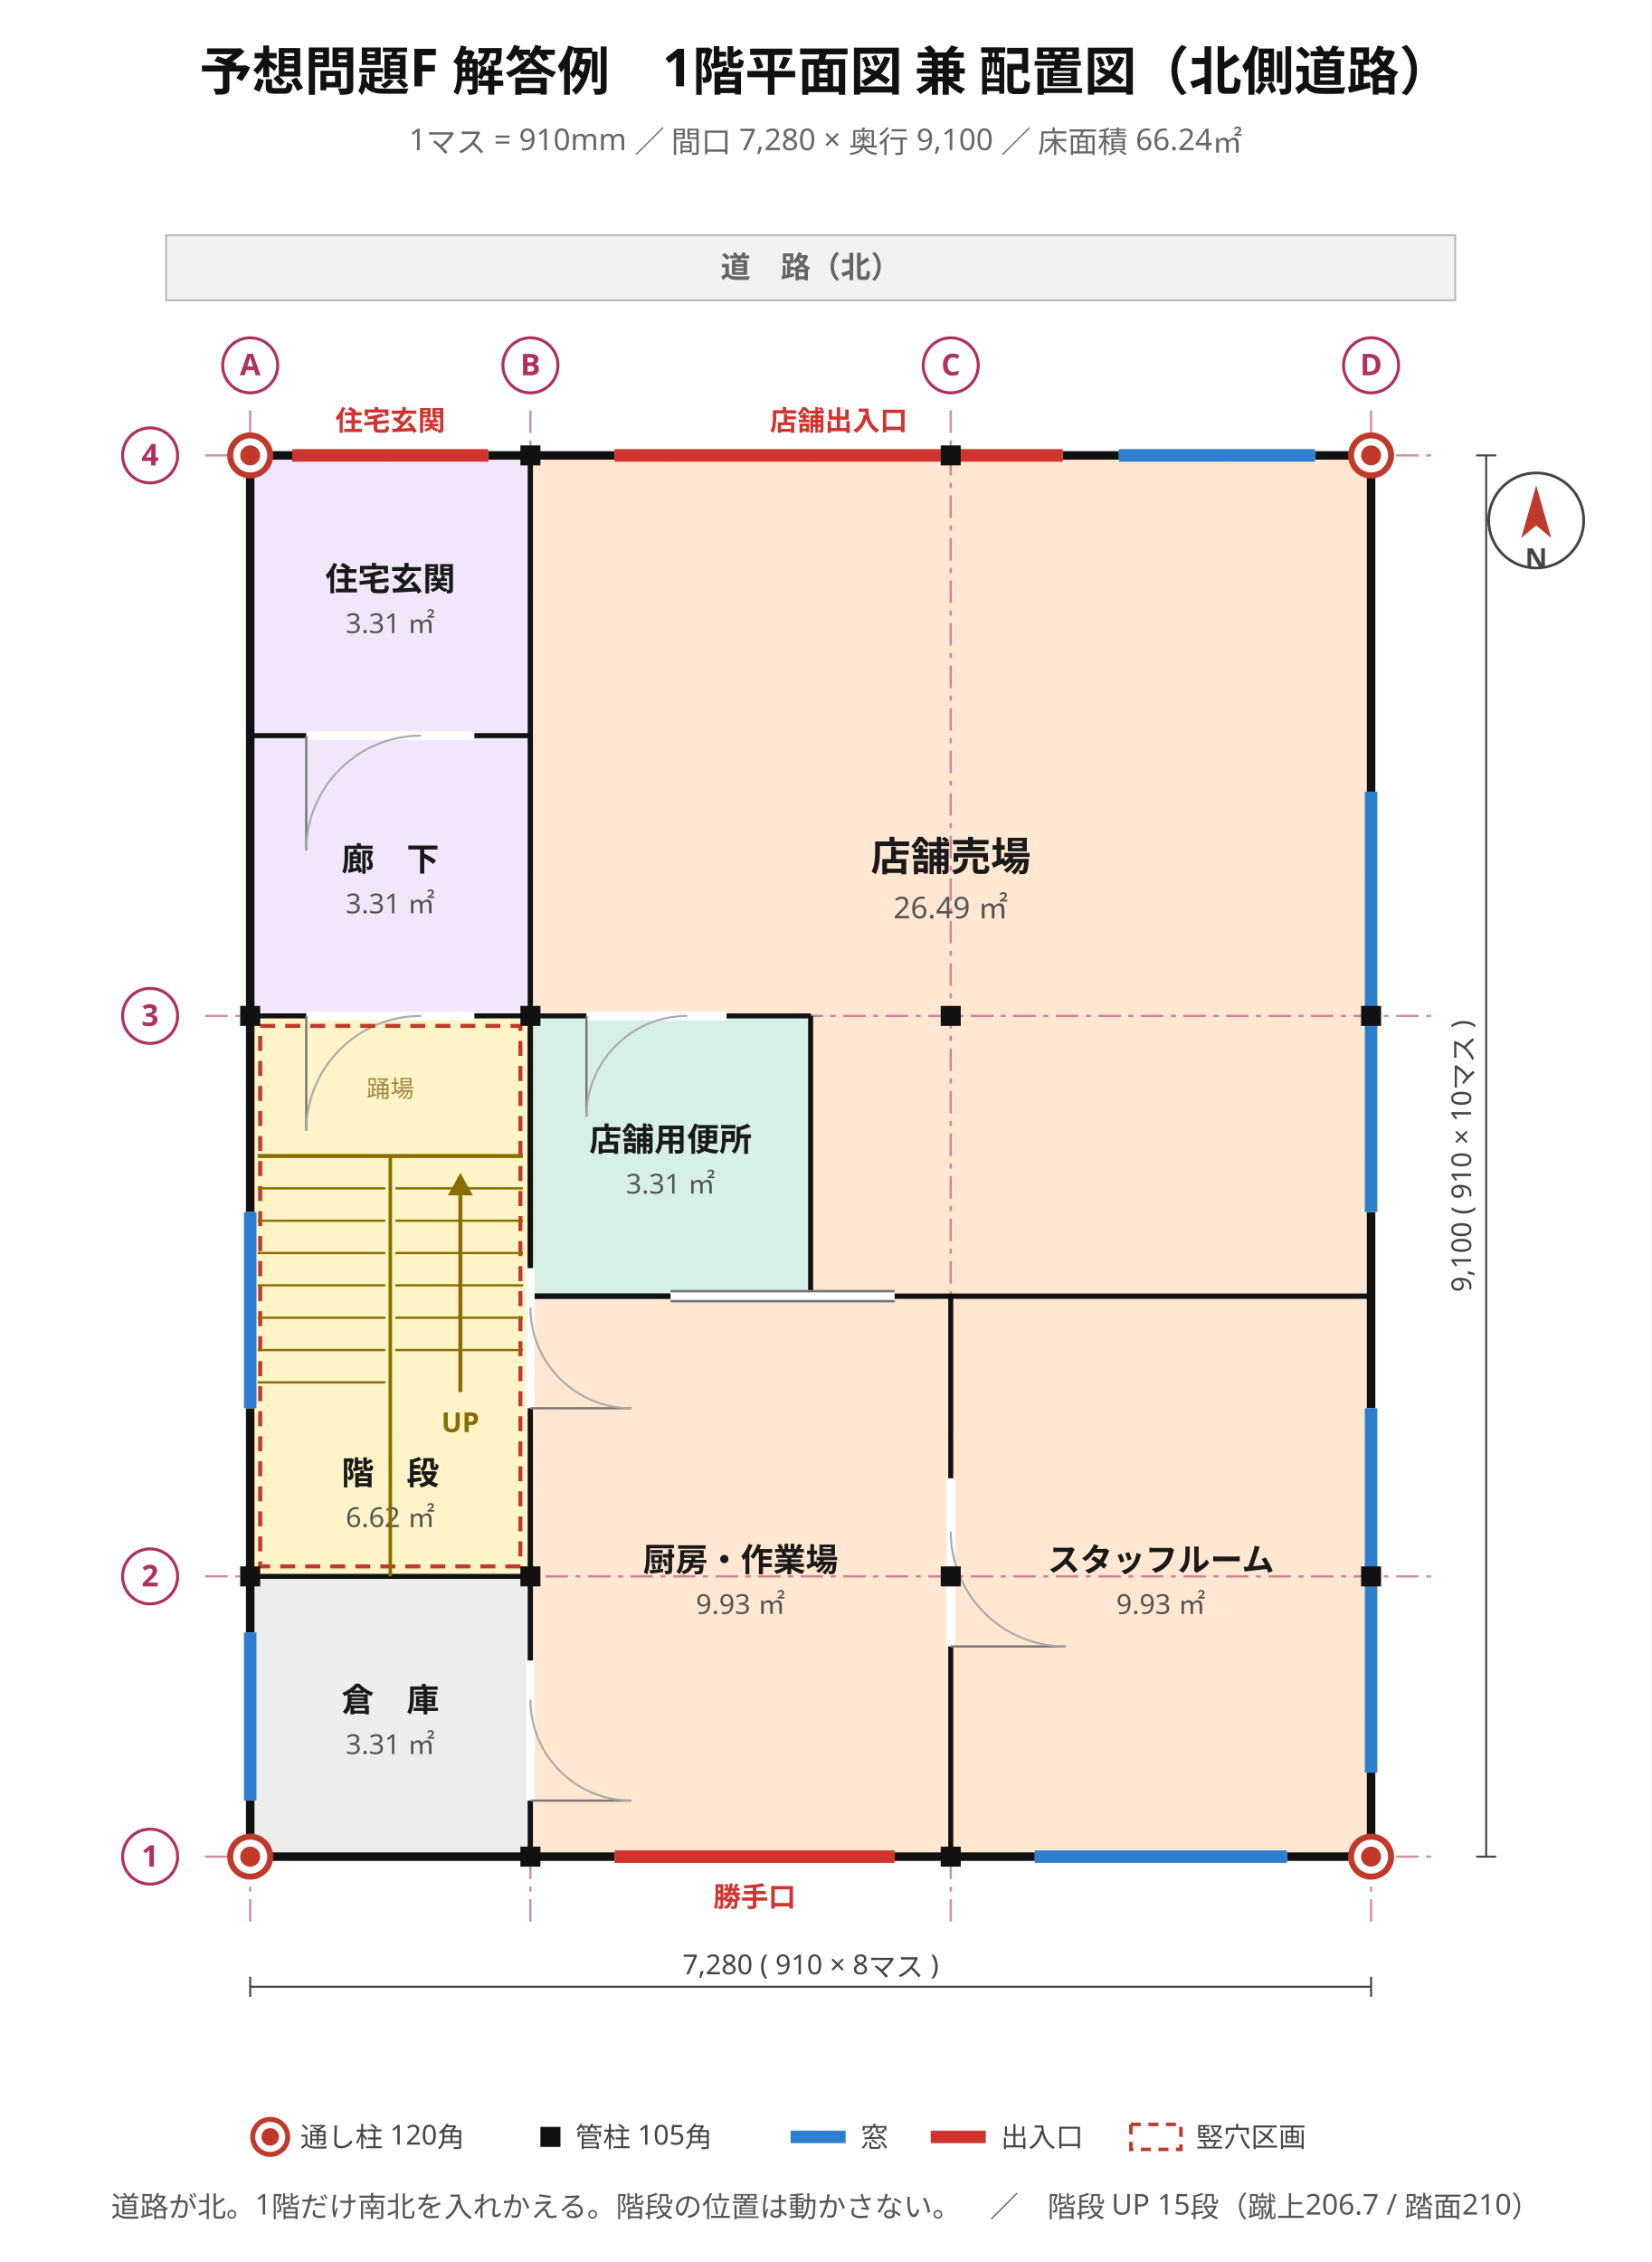
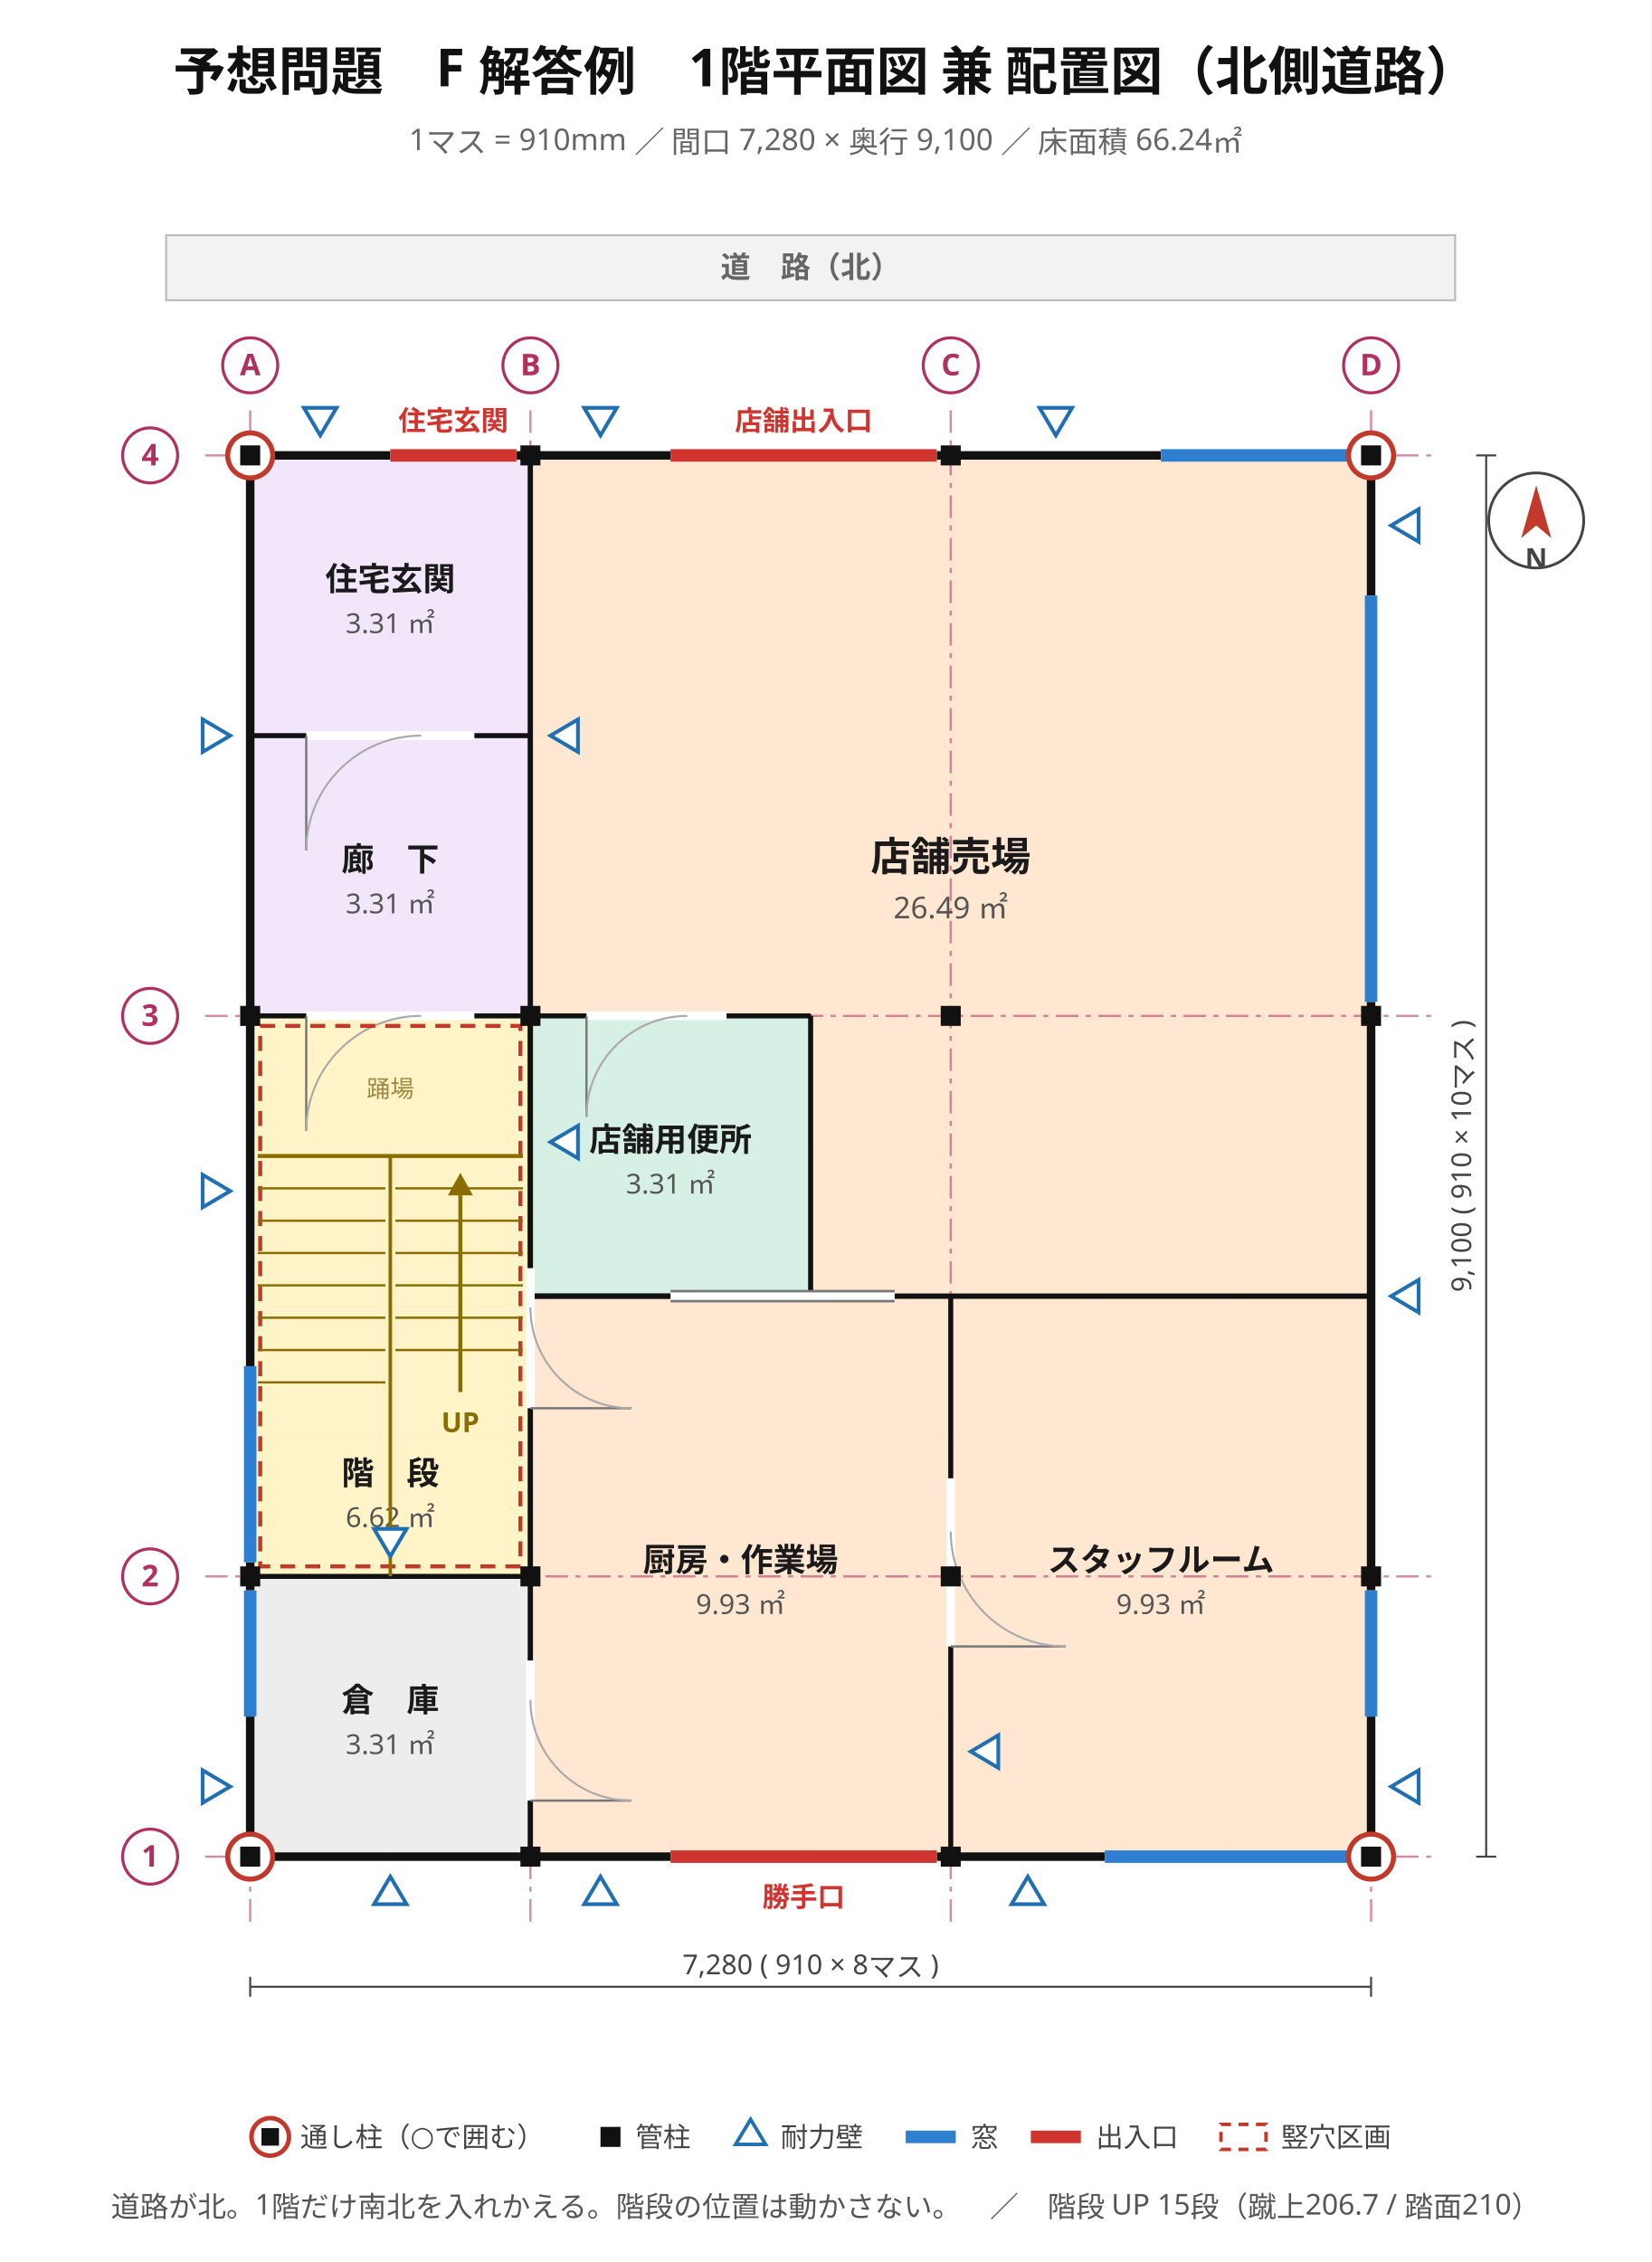
<svg xmlns="http://www.w3.org/2000/svg" viewBox="0 0 660 904" width="660" height="904" font-family="'Hiragino Sans','Hiragino Kaku Gothic ProN','Noto Sans JP','Yu Gothic',Meiryo,'IPAGothic',sans-serif">
  <rect width="660" height="904" fill="#ffffff" />
-   <text x="330" y="36" font-size="21" text-anchor="middle" fill="#111" font-weight="700" font-family="'Hiragino Sans','Hiragino Kaku Gothic ProN','Noto Sans JP','Yu Gothic',Meiryo,'IPAGothic',sans-serif">予想問題F 解答例　1階平面図 兼 配置図（北側道路）</text>
+   <text x="330" y="36" font-size="21" text-anchor="middle" fill="#111" font-weight="700" font-family="'Hiragino Sans','Hiragino Kaku Gothic ProN','Noto Sans JP','Yu Gothic',Meiryo,'IPAGothic',sans-serif">予想問題　F 解答例　1階平面図 兼 配置図（北側道路）</text>
  <text x="330" y="60" font-size="12" text-anchor="middle" fill="#666" font-weight="400" font-family="'Hiragino Sans','Hiragino Kaku Gothic ProN','Noto Sans JP','Yu Gothic',Meiryo,'IPAGothic',sans-serif">1マス = 910mm ／ 間口 7,280 × 奥行 9,100 ／ 床面積 66.24㎡</text>
  <line x1="100" y1="182" x2="100" y2="742" stroke="#e8e8e8" stroke-width="0.7" />
  <line x1="156" y1="182" x2="156" y2="742" stroke="#e8e8e8" stroke-width="0.7" />
  <line x1="212" y1="182" x2="212" y2="742" stroke="#e8e8e8" stroke-width="0.7" />
  <line x1="268" y1="182" x2="268" y2="742" stroke="#e8e8e8" stroke-width="0.7" />
  <line x1="324" y1="182" x2="324" y2="742" stroke="#e8e8e8" stroke-width="0.7" />
  <line x1="380" y1="182" x2="380" y2="742" stroke="#e8e8e8" stroke-width="0.7" />
  <line x1="436" y1="182" x2="436" y2="742" stroke="#e8e8e8" stroke-width="0.7" />
  <line x1="492" y1="182" x2="492" y2="742" stroke="#e8e8e8" stroke-width="0.7" />
  <line x1="548" y1="182" x2="548" y2="742" stroke="#e8e8e8" stroke-width="0.7" />
  <line x1="100" y1="742" x2="548" y2="742" stroke="#e8e8e8" stroke-width="0.7" />
  <line x1="100" y1="686" x2="548" y2="686" stroke="#e8e8e8" stroke-width="0.7" />
  <line x1="100" y1="630" x2="548" y2="630" stroke="#e8e8e8" stroke-width="0.7" />
  <line x1="100" y1="574" x2="548" y2="574" stroke="#e8e8e8" stroke-width="0.7" />
  <line x1="100" y1="518" x2="548" y2="518" stroke="#e8e8e8" stroke-width="0.7" />
  <line x1="100" y1="462" x2="548" y2="462" stroke="#e8e8e8" stroke-width="0.7" />
  <line x1="100" y1="406" x2="548" y2="406" stroke="#e8e8e8" stroke-width="0.7" />
  <line x1="100" y1="350" x2="548" y2="350" stroke="#e8e8e8" stroke-width="0.7" />
  <line x1="100" y1="294" x2="548" y2="294" stroke="#e8e8e8" stroke-width="0.7" />
  <line x1="100" y1="238" x2="548" y2="238" stroke="#e8e8e8" stroke-width="0.7" />
  <line x1="100" y1="182" x2="548" y2="182" stroke="#e8e8e8" stroke-width="0.7" />
  <rect x="100" y="630" width="112" height="112" fill="#ececec" stroke="#8a8a8a" stroke-width="1.2" opacity="0.95" />
  <text x="156" y="684" font-size="13" text-anchor="middle" fill="#1a1a1a" font-weight="700" font-family="'Hiragino Sans','Hiragino Kaku Gothic ProN','Noto Sans JP','Yu Gothic',Meiryo,'IPAGothic',sans-serif">倉　庫</text>
  <text x="156" y="701" font-size="11" text-anchor="middle" fill="#555" font-weight="400" font-family="'Hiragino Sans','Hiragino Kaku Gothic ProN','Noto Sans JP','Yu Gothic',Meiryo,'IPAGothic',sans-serif">3.31 ㎡</text>
  <rect x="100" y="406" width="112" height="224" fill="#fff3c4" stroke="#bb9508" stroke-width="1.2" opacity="0.95" />
  <text x="156" y="593.28" font-size="13" text-anchor="middle" fill="#1a1a1a" font-weight="700" font-family="'Hiragino Sans','Hiragino Kaku Gothic ProN','Noto Sans JP','Yu Gothic',Meiryo,'IPAGothic',sans-serif">階　段</text>
  <text x="156" y="610.28" font-size="11" text-anchor="middle" fill="#555" font-weight="400" font-family="'Hiragino Sans','Hiragino Kaku Gothic ProN','Noto Sans JP','Yu Gothic',Meiryo,'IPAGothic',sans-serif">6.62 ㎡</text>
  <rect x="100" y="294" width="112" height="112" fill="#f1e6fa" stroke="#8b62b5" stroke-width="1.2" opacity="0.95" />
  <text x="156" y="348" font-size="13" text-anchor="middle" fill="#1a1a1a" font-weight="700" font-family="'Hiragino Sans','Hiragino Kaku Gothic ProN','Noto Sans JP','Yu Gothic',Meiryo,'IPAGothic',sans-serif">廊　下</text>
  <text x="156" y="365" font-size="11" text-anchor="middle" fill="#555" font-weight="400" font-family="'Hiragino Sans','Hiragino Kaku Gothic ProN','Noto Sans JP','Yu Gothic',Meiryo,'IPAGothic',sans-serif">3.31 ㎡</text>
  <rect x="100" y="182" width="112" height="112" fill="#f1e6fa" stroke="#8b62b5" stroke-width="1.2" opacity="0.95" />
  <text x="156" y="236" font-size="13" text-anchor="middle" fill="#1a1a1a" font-weight="700" font-family="'Hiragino Sans','Hiragino Kaku Gothic ProN','Noto Sans JP','Yu Gothic',Meiryo,'IPAGothic',sans-serif">住宅玄関</text>
  <text x="156" y="253" font-size="11" text-anchor="middle" fill="#555" font-weight="400" font-family="'Hiragino Sans','Hiragino Kaku Gothic ProN','Noto Sans JP','Yu Gothic',Meiryo,'IPAGothic',sans-serif">3.31 ㎡</text>
  <rect x="212" y="518" width="168" height="224" fill="#ffe6d0" stroke="#c9762f" stroke-width="1.2" opacity="0.95" />
  <text x="296" y="628" font-size="13" text-anchor="middle" fill="#1a1a1a" font-weight="700" font-family="'Hiragino Sans','Hiragino Kaku Gothic ProN','Noto Sans JP','Yu Gothic',Meiryo,'IPAGothic',sans-serif">厨房・作業場</text>
  <text x="296" y="645" font-size="11" text-anchor="middle" fill="#555" font-weight="400" font-family="'Hiragino Sans','Hiragino Kaku Gothic ProN','Noto Sans JP','Yu Gothic',Meiryo,'IPAGothic',sans-serif">9.93 ㎡</text>
  <rect x="380" y="518" width="168" height="224" fill="#ffe6d0" stroke="#c9762f" stroke-width="1.2" opacity="0.95" />
  <text x="464" y="628" font-size="13" text-anchor="middle" fill="#1a1a1a" font-weight="700" font-family="'Hiragino Sans','Hiragino Kaku Gothic ProN','Noto Sans JP','Yu Gothic',Meiryo,'IPAGothic',sans-serif">スタッフルーム</text>
  <text x="464" y="645" font-size="11" text-anchor="middle" fill="#555" font-weight="400" font-family="'Hiragino Sans','Hiragino Kaku Gothic ProN','Noto Sans JP','Yu Gothic',Meiryo,'IPAGothic',sans-serif">9.93 ㎡</text>
  <rect x="212" y="182" width="336" height="336" fill="#ffe6d0" stroke="#c9762f" stroke-width="1.2" opacity="0.95" />
  <text x="380" y="348" font-size="16" text-anchor="middle" fill="#1a1a1a" font-weight="700" font-family="'Hiragino Sans','Hiragino Kaku Gothic ProN','Noto Sans JP','Yu Gothic',Meiryo,'IPAGothic',sans-serif">店舗売場</text>
  <text x="380" y="367" font-size="12" text-anchor="middle" fill="#555" font-weight="400" font-family="'Hiragino Sans','Hiragino Kaku Gothic ProN','Noto Sans JP','Yu Gothic',Meiryo,'IPAGothic',sans-serif">26.49 ㎡</text>
  <rect x="212" y="406" width="112" height="112" fill="#d5f0e7" stroke="#2f9077" stroke-width="1.2" opacity="0.95" />
  <text x="268" y="460" font-size="13" text-anchor="middle" fill="#1a1a1a" font-weight="700" font-family="'Hiragino Sans','Hiragino Kaku Gothic ProN','Noto Sans JP','Yu Gothic',Meiryo,'IPAGothic',sans-serif">店舗用便所</text>
  <text x="268" y="477" font-size="11" text-anchor="middle" fill="#555" font-weight="400" font-family="'Hiragino Sans','Hiragino Kaku Gothic ProN','Noto Sans JP','Yu Gothic',Meiryo,'IPAGothic',sans-serif">3.31 ㎡</text>
  <line x1="100" y1="164" x2="100" y2="768" stroke="#b03060" stroke-width="0.9" stroke-dasharray="9 3 2 3" opacity="0.55" />
  <line x1="212" y1="164" x2="212" y2="768" stroke="#b03060" stroke-width="0.9" stroke-dasharray="9 3 2 3" opacity="0.55" />
  <line x1="380" y1="164" x2="380" y2="768" stroke="#b03060" stroke-width="0.9" stroke-dasharray="9 3 2 3" opacity="0.55" />
  <line x1="548" y1="164" x2="548" y2="768" stroke="#b03060" stroke-width="0.9" stroke-dasharray="9 3 2 3" opacity="0.55" />
  <line x1="82" y1="742" x2="574" y2="742" stroke="#b03060" stroke-width="0.9" stroke-dasharray="9 3 2 3" opacity="0.55" />
  <line x1="82" y1="630" x2="574" y2="630" stroke="#b03060" stroke-width="0.9" stroke-dasharray="9 3 2 3" opacity="0.55" />
  <line x1="82" y1="406" x2="574" y2="406" stroke="#b03060" stroke-width="0.9" stroke-dasharray="9 3 2 3" opacity="0.55" />
  <line x1="82" y1="182" x2="574" y2="182" stroke="#b03060" stroke-width="0.9" stroke-dasharray="9 3 2 3" opacity="0.55" />
  <rect x="100" y="182" width="448" height="560" stroke="#111" stroke-width="3.4" fill="none" />
-   <line x1="245.6" y1="182" x2="424.8" y2="182" stroke="#ffffff" stroke-width="4.2" />
-   <line x1="245.6" y1="182" x2="424.8" y2="182" stroke="#d0342f" stroke-width="5.0" />
-   <text x="335.2" y="172" font-size="11" text-anchor="middle" fill="#d0342f" font-weight="700" font-family="'Hiragino Sans','Hiragino Kaku Gothic ProN','Noto Sans JP','Yu Gothic',Meiryo,'IPAGothic',sans-serif">店舗出入口</text>
-   <line x1="116.8" y1="182" x2="195.2" y2="182" stroke="#ffffff" stroke-width="4.2" />
-   <line x1="116.8" y1="182" x2="195.2" y2="182" stroke="#d0342f" stroke-width="5.0" />
-   <text x="156" y="172" font-size="11" text-anchor="middle" fill="#d0342f" font-weight="700" font-family="'Hiragino Sans','Hiragino Kaku Gothic ProN','Noto Sans JP','Yu Gothic',Meiryo,'IPAGothic',sans-serif">住宅玄関</text>
-   <line x1="447.2" y1="182" x2="525.6" y2="182" stroke="#ffffff" stroke-width="4.2" />
-   <line x1="447.2" y1="182" x2="525.6" y2="182" stroke="#2f7fd0" stroke-width="5.0" />
-   <line x1="245.6" y1="742" x2="357.6" y2="742" stroke="#ffffff" stroke-width="4.2" />
-   <line x1="245.6" y1="742" x2="357.6" y2="742" stroke="#d0342f" stroke-width="5.0" />
-   <text x="301.6" y="762" font-size="11" text-anchor="middle" fill="#d0342f" font-weight="700" font-family="'Hiragino Sans','Hiragino Kaku Gothic ProN','Noto Sans JP','Yu Gothic',Meiryo,'IPAGothic',sans-serif">勝手口</text>
-   <line x1="413.6" y1="742" x2="514.4" y2="742" stroke="#ffffff" stroke-width="4.2" />
-   <line x1="413.6" y1="742" x2="514.4" y2="742" stroke="#2f7fd0" stroke-width="5.0" />
-   <line x1="548" y1="708.4" x2="548" y2="562.8" stroke="#ffffff" stroke-width="4.2" />
-   <line x1="548" y1="708.4" x2="548" y2="562.8" stroke="#2f7fd0" stroke-width="5.0" />
-   <line x1="548" y1="484.4" x2="548" y2="316.4" stroke="#ffffff" stroke-width="4.2" />
-   <line x1="548" y1="484.4" x2="548" y2="316.4" stroke="#2f7fd0" stroke-width="5.0" />
-   <line x1="100" y1="719.6" x2="100" y2="652.4" stroke="#ffffff" stroke-width="4.2" />
-   <line x1="100" y1="719.6" x2="100" y2="652.4" stroke="#2f7fd0" stroke-width="5.0" />
-   <line x1="100" y1="562.8" x2="100" y2="484.4" stroke="#ffffff" stroke-width="4.2" />
-   <line x1="100" y1="562.8" x2="100" y2="484.4" stroke="#2f7fd0" stroke-width="5.0" />
+   <line x1="268" y1="182" x2="374.4" y2="182" stroke="#ffffff" stroke-width="4.2" />
+   <line x1="268" y1="182" x2="374.4" y2="182" stroke="#d0342f" stroke-width="5.0" />
+   <text x="321.2" y="172" font-size="11" text-anchor="middle" fill="#d0342f" font-weight="700" font-family="'Hiragino Sans','Hiragino Kaku Gothic ProN','Noto Sans JP','Yu Gothic',Meiryo,'IPAGothic',sans-serif">店舗出入口</text>
+   <line x1="156" y1="182" x2="206.4" y2="182" stroke="#ffffff" stroke-width="4.2" />
+   <line x1="156" y1="182" x2="206.4" y2="182" stroke="#d0342f" stroke-width="5.0" />
+   <text x="181.2" y="172" font-size="11" text-anchor="middle" fill="#d0342f" font-weight="700" font-family="'Hiragino Sans','Hiragino Kaku Gothic ProN','Noto Sans JP','Yu Gothic',Meiryo,'IPAGothic',sans-serif">住宅玄関</text>
+   <line x1="464" y1="182" x2="542.4" y2="182" stroke="#ffffff" stroke-width="4.2" />
+   <line x1="464" y1="182" x2="542.4" y2="182" stroke="#2f7fd0" stroke-width="5.0" />
+   <line x1="268" y1="742" x2="374.4" y2="742" stroke="#ffffff" stroke-width="4.2" />
+   <line x1="268" y1="742" x2="374.4" y2="742" stroke="#d0342f" stroke-width="5.0" />
+   <text x="321.2" y="762" font-size="11" text-anchor="middle" fill="#d0342f" font-weight="700" font-family="'Hiragino Sans','Hiragino Kaku Gothic ProN','Noto Sans JP','Yu Gothic',Meiryo,'IPAGothic',sans-serif">勝手口</text>
+   <line x1="441.6" y1="742" x2="542.4" y2="742" stroke="#ffffff" stroke-width="4.2" />
+   <line x1="441.6" y1="742" x2="542.4" y2="742" stroke="#2f7fd0" stroke-width="5.0" />
+   <line x1="548" y1="686" x2="548" y2="635.6" stroke="#ffffff" stroke-width="4.2" />
+   <line x1="548" y1="686" x2="548" y2="635.6" stroke="#2f7fd0" stroke-width="5.0" />
+   <line x1="548" y1="400.4" x2="548" y2="238" stroke="#ffffff" stroke-width="4.2" />
+   <line x1="548" y1="400.4" x2="548" y2="238" stroke="#2f7fd0" stroke-width="5.0" />
+   <line x1="100" y1="686" x2="100" y2="635.6" stroke="#ffffff" stroke-width="4.2" />
+   <line x1="100" y1="686" x2="100" y2="635.6" stroke="#2f7fd0" stroke-width="5.0" />
+   <line x1="100" y1="624.4" x2="100" y2="546" stroke="#ffffff" stroke-width="4.2" />
+   <line x1="100" y1="624.4" x2="100" y2="546" stroke="#2f7fd0" stroke-width="5.0" />
+   <line x1="212" y1="294" x2="212" y2="182" stroke="#111" stroke-width="2.0" />
+   <line x1="212" y1="630" x2="212" y2="406" stroke="#111" stroke-width="2.0" />
+   <line x1="100" y1="406" x2="212" y2="406" stroke="#111" stroke-width="2.0" />
+   <line x1="212" y1="518" x2="212" y2="406" stroke="#111" stroke-width="2.0" />
+   <line x1="380" y1="518" x2="548" y2="518" stroke="#111" stroke-width="2.0" />
+   <line x1="100" y1="294" x2="212" y2="294" stroke="#111" stroke-width="2.0" />
+   <line x1="100" y1="630" x2="212" y2="630" stroke="#111" stroke-width="2.0" />
+   <line x1="324" y1="518" x2="324" y2="406" stroke="#111" stroke-width="2.0" />
+   <line x1="212" y1="742" x2="212" y2="630" stroke="#111" stroke-width="2.0" />
+   <line x1="212" y1="518" x2="548" y2="518" stroke="#111" stroke-width="2.0" />
+   <line x1="212" y1="518" x2="380" y2="518" stroke="#111" stroke-width="2.0" />
+   <line x1="212" y1="406" x2="324" y2="406" stroke="#111" stroke-width="2.0" />
+   <line x1="212" y1="406" x2="212" y2="294" stroke="#111" stroke-width="2.0" />
+   <line x1="212" y1="742" x2="212" y2="518" stroke="#111" stroke-width="2.0" />
  <line x1="380" y1="742" x2="380" y2="518" stroke="#111" stroke-width="2.0" />
-   <line x1="212" y1="406" x2="212" y2="294" stroke="#111" stroke-width="2.0" />
-   <line x1="380" y1="518" x2="548" y2="518" stroke="#111" stroke-width="2.0" />
-   <line x1="212" y1="742" x2="212" y2="518" stroke="#111" stroke-width="2.0" />
-   <line x1="100" y1="406" x2="212" y2="406" stroke="#111" stroke-width="2.0" />
-   <line x1="100" y1="294" x2="212" y2="294" stroke="#111" stroke-width="2.0" />
  <line x1="212" y1="518" x2="212" y2="182" stroke="#111" stroke-width="2.0" />
-   <line x1="100" y1="630" x2="212" y2="630" stroke="#111" stroke-width="2.0" />
-   <line x1="212" y1="406" x2="324" y2="406" stroke="#111" stroke-width="2.0" />
-   <line x1="212" y1="630" x2="212" y2="406" stroke="#111" stroke-width="2.0" />
-   <line x1="212" y1="294" x2="212" y2="182" stroke="#111" stroke-width="2.0" />
-   <line x1="212" y1="518" x2="380" y2="518" stroke="#111" stroke-width="2.0" />
-   <line x1="212" y1="518" x2="548" y2="518" stroke="#111" stroke-width="2.0" />
-   <line x1="212" y1="518" x2="212" y2="406" stroke="#111" stroke-width="2.0" />
-   <line x1="212" y1="742" x2="212" y2="630" stroke="#111" stroke-width="2.0" />
-   <line x1="324" y1="518" x2="324" y2="406" stroke="#111" stroke-width="2.0" />
  <line x1="212" y1="518" x2="324" y2="518" stroke="#111" stroke-width="2.0" />
  <line x1="122.4" y1="294" x2="189.6" y2="294" stroke="#ffffff" stroke-width="3.4" />
  <line x1="122.4" y1="294" x2="122.4" y2="339.92" stroke="#777" stroke-width="0.9" />
  <path d="M 122.4 339.9 A 45.9 45.9 0 0 1 168.3 294.0" stroke="#aaa" stroke-width="0.8" fill="none" />
  <line x1="122.4" y1="406" x2="189.6" y2="406" stroke="#ffffff" stroke-width="3.4" />
  <line x1="122.4" y1="406" x2="122.4" y2="451.92" stroke="#777" stroke-width="0.9" />
  <path d="M 122.4 451.9 A 45.9 45.9 0 0 1 168.3 406.0" stroke="#aaa" stroke-width="0.8" fill="none" />
  <line x1="212" y1="562.8" x2="212" y2="506.8" stroke="#ffffff" stroke-width="3.4" />
  <line x1="212" y1="562.8" x2="252.32" y2="562.8" stroke="#777" stroke-width="0.9" />
  <path d="M 252.3 562.8 A 40.3 40.3 0 0 1 212.0 522.5" stroke="#aaa" stroke-width="0.8" fill="none" />
  <line x1="234.4" y1="406" x2="290.4" y2="406" stroke="#ffffff" stroke-width="3.4" />
  <line x1="234.4" y1="406" x2="234.4" y2="446.32" stroke="#777" stroke-width="0.9" />
  <path d="M 234.4 446.3 A 40.3 40.3 0 0 1 274.7 406.0" stroke="#aaa" stroke-width="0.8" fill="none" />
  <line x1="268" y1="518" x2="357.6" y2="518" stroke="#ffffff" stroke-width="3.4" />
  <line x1="268" y1="516" x2="357.6" y2="516" stroke="#777" stroke-width="1.0" />
  <line x1="268" y1="520" x2="357.6" y2="520" stroke="#777" stroke-width="1.0" />
  <line x1="212" y1="719.6" x2="212" y2="663.6" stroke="#ffffff" stroke-width="3.4" />
  <line x1="212" y1="719.6" x2="252.32" y2="719.6" stroke="#777" stroke-width="0.9" />
  <path d="M 252.3 719.6 A 40.3 40.3 0 0 1 212.0 679.3" stroke="#aaa" stroke-width="0.8" fill="none" />
  <line x1="380" y1="658" x2="380" y2="590.8" stroke="#ffffff" stroke-width="3.4" />
  <line x1="380" y1="658" x2="425.92" y2="658" stroke="#777" stroke-width="0.9" />
  <path d="M 425.9 658.0 A 45.9 45.9 0 0 1 380.0 612.1" stroke="#aaa" stroke-width="0.8" fill="none" />
  <rect x="104" y="410" width="104" height="216" fill="none" stroke="#c0392b" stroke-width="1.6" stroke-dasharray="6 4" />
  <line x1="103" y1="462" x2="209" y2="462" stroke="#8a6d00" stroke-width="1.6" />
  <line x1="156" y1="630" x2="156" y2="462" stroke="#8a6d00" stroke-width="1.4" />
  <line x1="158" y1="474.92" x2="209" y2="474.92" stroke="#8a6d00" stroke-width="0.9" />
  <line x1="158" y1="487.85" x2="209" y2="487.85" stroke="#8a6d00" stroke-width="0.9" />
  <line x1="158" y1="500.77" x2="209" y2="500.77" stroke="#8a6d00" stroke-width="0.9" />
  <line x1="158" y1="513.69" x2="209" y2="513.69" stroke="#8a6d00" stroke-width="0.9" />
  <line x1="158" y1="526.62" x2="209" y2="526.62" stroke="#8a6d00" stroke-width="0.9" />
  <line x1="158" y1="539.54" x2="209" y2="539.54" stroke="#8a6d00" stroke-width="0.9" />
  <line x1="103" y1="474.92" x2="154" y2="474.92" stroke="#8a6d00" stroke-width="0.9" />
  <line x1="103" y1="487.85" x2="154" y2="487.85" stroke="#8a6d00" stroke-width="0.9" />
  <line x1="103" y1="500.77" x2="154" y2="500.77" stroke="#8a6d00" stroke-width="0.9" />
  <line x1="103" y1="513.69" x2="154" y2="513.69" stroke="#8a6d00" stroke-width="0.9" />
  <line x1="103" y1="526.62" x2="154" y2="526.62" stroke="#8a6d00" stroke-width="0.9" />
  <line x1="103" y1="539.54" x2="154" y2="539.54" stroke="#8a6d00" stroke-width="0.9" />
  <line x1="103" y1="552.46" x2="154" y2="552.46" stroke="#8a6d00" stroke-width="0.9" />
  <line x1="184" y1="556.34" x2="184" y2="477.72" stroke="#8a6d00" stroke-width="1.6" />
  <polygon points="184,468.72 179,477.72 189,477.72" fill="#8a6d00" />
  <text x="184" y="572.34" font-size="11" text-anchor="middle" fill="#8a6d00" font-weight="700" font-family="'Hiragino Sans','Hiragino Kaku Gothic ProN','Noto Sans JP','Yu Gothic',Meiryo,'IPAGothic',sans-serif">UP</text>
  <text x="156" y="438.48" font-size="9.5" text-anchor="middle" fill="#a08840" font-weight="400" font-family="'Hiragino Sans','Hiragino Kaku Gothic ProN','Noto Sans JP','Yu Gothic',Meiryo,'IPAGothic',sans-serif">踊場</text>
+   <polygon points="92,714 81,707.5 81,720.5" fill="#ffffff" stroke="#1f6fb2" stroke-width="1.5" />
+   <polygon points="92,476 81,469.5 81,482.5" fill="#ffffff" stroke="#1f6fb2" stroke-width="1.5" />
+   <polygon points="92,294 81,287.5 81,300.5" fill="#ffffff" stroke="#1f6fb2" stroke-width="1.5" />
+   <polygon points="220,456.4 231,449.9 231,462.9" fill="#ffffff" stroke="#1f6fb2" stroke-width="1.5" />
+   <polygon points="220,294 231,287.5 231,300.5" fill="#ffffff" stroke="#1f6fb2" stroke-width="1.5" />
+   <polygon points="388,700 399,693.5 399,706.5" fill="#ffffff" stroke="#1f6fb2" stroke-width="1.5" />
+   <polygon points="556,714 567,707.5 567,720.5" fill="#ffffff" stroke="#1f6fb2" stroke-width="1.5" />
+   <polygon points="556,518 567,511.5 567,524.5" fill="#ffffff" stroke="#1f6fb2" stroke-width="1.5" />
+   <polygon points="556,210 567,203.5 567,216.5" fill="#ffffff" stroke="#1f6fb2" stroke-width="1.5" />
+   <polygon points="156,750 149.5,761 162.5,761" fill="#ffffff" stroke="#1f6fb2" stroke-width="1.5" />
+   <polygon points="240,750 233.5,761 246.5,761" fill="#ffffff" stroke="#1f6fb2" stroke-width="1.5" />
+   <polygon points="410.8,750 404.3,761 417.3,761" fill="#ffffff" stroke="#1f6fb2" stroke-width="1.5" />
+   <polygon points="156,622 149.5,611 162.5,611" fill="#ffffff" stroke="#1f6fb2" stroke-width="1.5" />
+   <polygon points="128,174 121.5,163 134.5,163" fill="#ffffff" stroke="#1f6fb2" stroke-width="1.5" />
+   <polygon points="240,174 233.5,163 246.5,163" fill="#ffffff" stroke="#1f6fb2" stroke-width="1.5" />
+   <polygon points="422,174 415.5,163 428.5,163" fill="#ffffff" stroke="#1f6fb2" stroke-width="1.5" />
  <rect x="208" y="738" width="8" height="8" fill="#111" />
  <rect x="376" y="738" width="8" height="8" fill="#111" />
  <rect x="96" y="626" width="8" height="8" fill="#111" />
  <rect x="544" y="626" width="8" height="8" fill="#111" />
  <rect x="96" y="402" width="8" height="8" fill="#111" />
  <rect x="544" y="402" width="8" height="8" fill="#111" />
  <rect x="208" y="178" width="8" height="8" fill="#111" />
  <rect x="376" y="178" width="8" height="8" fill="#111" />
  <rect x="208" y="626" width="8" height="8" fill="#111" />
  <rect x="376" y="626" width="8" height="8" fill="#111" />
  <rect x="208" y="402" width="8" height="8" fill="#111" />
  <rect x="376" y="402" width="8" height="8" fill="#111" />
-   <circle cx="100" cy="742" r="8" fill="#ffffff" stroke="#c0392b" stroke-width="2.4" />
-   <circle cx="100" cy="742" r="4" fill="#c0392b" />
-   <circle cx="548" cy="742" r="8" fill="#ffffff" stroke="#c0392b" stroke-width="2.4" />
-   <circle cx="548" cy="742" r="4" fill="#c0392b" />
-   <circle cx="100" cy="182" r="8" fill="#ffffff" stroke="#c0392b" stroke-width="2.4" />
-   <circle cx="100" cy="182" r="4" fill="#c0392b" />
-   <circle cx="548" cy="182" r="8" fill="#ffffff" stroke="#c0392b" stroke-width="2.4" />
-   <circle cx="548" cy="182" r="4" fill="#c0392b" />
+   <circle cx="100" cy="742" r="9" fill="#ffffff" stroke="#c0392b" stroke-width="2.0" />
+   <rect x="96" y="738" width="8" height="8" fill="#111" />
+   <circle cx="548" cy="742" r="9" fill="#ffffff" stroke="#c0392b" stroke-width="2.0" />
+   <rect x="544" y="738" width="8" height="8" fill="#111" />
+   <circle cx="100" cy="182" r="9" fill="#ffffff" stroke="#c0392b" stroke-width="2.0" />
+   <rect x="96" y="178" width="8" height="8" fill="#111" />
+   <circle cx="548" cy="182" r="9" fill="#ffffff" stroke="#c0392b" stroke-width="2.0" />
+   <rect x="544" y="178" width="8" height="8" fill="#111" />
  <circle cx="100" cy="146" r="11" fill="#ffffff" stroke="#b03060" stroke-width="1.2" />
  <text x="100" y="150" font-size="12" text-anchor="middle" fill="#b03060" font-weight="700" font-family="'Hiragino Sans','Hiragino Kaku Gothic ProN','Noto Sans JP','Yu Gothic',Meiryo,'IPAGothic',sans-serif">A</text>
  <circle cx="212" cy="146" r="11" fill="#ffffff" stroke="#b03060" stroke-width="1.2" />
  <text x="212" y="150" font-size="12" text-anchor="middle" fill="#b03060" font-weight="700" font-family="'Hiragino Sans','Hiragino Kaku Gothic ProN','Noto Sans JP','Yu Gothic',Meiryo,'IPAGothic',sans-serif">B</text>
  <circle cx="380" cy="146" r="11" fill="#ffffff" stroke="#b03060" stroke-width="1.2" />
  <text x="380" y="150" font-size="12" text-anchor="middle" fill="#b03060" font-weight="700" font-family="'Hiragino Sans','Hiragino Kaku Gothic ProN','Noto Sans JP','Yu Gothic',Meiryo,'IPAGothic',sans-serif">C</text>
  <circle cx="548" cy="146" r="11" fill="#ffffff" stroke="#b03060" stroke-width="1.2" />
  <text x="548" y="150" font-size="12" text-anchor="middle" fill="#b03060" font-weight="700" font-family="'Hiragino Sans','Hiragino Kaku Gothic ProN','Noto Sans JP','Yu Gothic',Meiryo,'IPAGothic',sans-serif">D</text>
  <circle cx="60" cy="742" r="11" fill="#ffffff" stroke="#b03060" stroke-width="1.2" />
  <text x="60" y="746" font-size="12" text-anchor="middle" fill="#b03060" font-weight="700" font-family="'Hiragino Sans','Hiragino Kaku Gothic ProN','Noto Sans JP','Yu Gothic',Meiryo,'IPAGothic',sans-serif">1</text>
  <circle cx="60" cy="630" r="11" fill="#ffffff" stroke="#b03060" stroke-width="1.2" />
  <text x="60" y="634" font-size="12" text-anchor="middle" fill="#b03060" font-weight="700" font-family="'Hiragino Sans','Hiragino Kaku Gothic ProN','Noto Sans JP','Yu Gothic',Meiryo,'IPAGothic',sans-serif">2</text>
  <circle cx="60" cy="406" r="11" fill="#ffffff" stroke="#b03060" stroke-width="1.2" />
  <text x="60" y="410" font-size="12" text-anchor="middle" fill="#b03060" font-weight="700" font-family="'Hiragino Sans','Hiragino Kaku Gothic ProN','Noto Sans JP','Yu Gothic',Meiryo,'IPAGothic',sans-serif">3</text>
  <circle cx="60" cy="182" r="11" fill="#ffffff" stroke="#b03060" stroke-width="1.2" />
  <text x="60" y="186" font-size="12" text-anchor="middle" fill="#b03060" font-weight="700" font-family="'Hiragino Sans','Hiragino Kaku Gothic ProN','Noto Sans JP','Yu Gothic',Meiryo,'IPAGothic',sans-serif">4</text>
  <line x1="100" y1="794" x2="548" y2="794" stroke="#444" stroke-width="0.8" />
  <line x1="100" y1="790" x2="100" y2="798" stroke="#444" stroke-width="0.8" />
  <line x1="548" y1="790" x2="548" y2="798" stroke="#444" stroke-width="0.8" />
  <text x="324" y="789" font-size="11" text-anchor="middle" fill="#444" font-weight="400" font-family="'Hiragino Sans','Hiragino Kaku Gothic ProN','Noto Sans JP','Yu Gothic',Meiryo,'IPAGothic',sans-serif">7,280  ( 910 × 8マス )</text>
  <line x1="594" y1="742" x2="594" y2="182" stroke="#444" stroke-width="0.8" />
  <line x1="590" y1="742" x2="598" y2="742" stroke="#444" stroke-width="0.8" />
  <line x1="590" y1="182" x2="598" y2="182" stroke="#444" stroke-width="0.8" />
  <g transform="translate(588,462) rotate(-90)">
    <text x="0" y="0" font-size="11" text-anchor="middle" fill="#444" font-weight="400" font-family="'Hiragino Sans','Hiragino Kaku Gothic ProN','Noto Sans JP','Yu Gothic',Meiryo,'IPAGothic',sans-serif">9,100  ( 910 × 10マス )</text>
  </g>
  <circle cx="614" cy="208" r="19" fill="#ffffff" stroke="#444" stroke-width="1.1" />
  <polygon points="614,194 608,215 614,210 620,215" fill="#c0392b" />
  <text x="614" y="227" font-size="11" text-anchor="middle" fill="#444" font-weight="700" font-family="'Hiragino Sans','Hiragino Kaku Gothic ProN','Noto Sans JP','Yu Gothic',Meiryo,'IPAGothic',sans-serif">N</text>
  <rect x="66.4" y="94" width="515.2" height="26" fill="#f2f2f2" stroke="#bbb" stroke-width="0.8" />
  <text x="324" y="111" font-size="12" text-anchor="middle" fill="#666" font-weight="700" font-family="'Hiragino Sans','Hiragino Kaku Gothic ProN','Noto Sans JP','Yu Gothic',Meiryo,'IPAGothic',sans-serif">道　路（北）</text>
-   <circle cx="108" cy="854" r="7" fill="#ffffff" stroke="#c0392b" stroke-width="2.0" />
-   <circle cx="108" cy="854" r="3.5" fill="#c0392b" />
-   <text x="120" y="858" font-size="11" text-anchor="start" fill="#444" font-weight="400" font-family="'Hiragino Sans','Hiragino Kaku Gothic ProN','Noto Sans JP','Yu Gothic',Meiryo,'IPAGothic',sans-serif">通し柱 120角</text>
-   <rect x="216" y="850" width="8" height="8" fill="#111" />
-   <text x="230" y="858" font-size="11" text-anchor="start" fill="#444" font-weight="400" font-family="'Hiragino Sans','Hiragino Kaku Gothic ProN','Noto Sans JP','Yu Gothic',Meiryo,'IPAGothic',sans-serif">管柱 105角</text>
-   <line x1="316" y1="854" x2="338" y2="854" stroke="#2f7fd0" stroke-width="5" />
-   <text x="344" y="858" font-size="11" text-anchor="start" fill="#444" font-weight="400" font-family="'Hiragino Sans','Hiragino Kaku Gothic ProN','Noto Sans JP','Yu Gothic',Meiryo,'IPAGothic',sans-serif">窓</text>
-   <line x1="372" y1="854" x2="394" y2="854" stroke="#d0342f" stroke-width="5" />
-   <text x="400" y="858" font-size="11" text-anchor="start" fill="#444" font-weight="400" font-family="'Hiragino Sans','Hiragino Kaku Gothic ProN','Noto Sans JP','Yu Gothic',Meiryo,'IPAGothic',sans-serif">出入口</text>
-   <rect x="452" y="849" width="20" height="10" fill="none" stroke="#c0392b" stroke-width="1.4" stroke-dasharray="4 3" />
-   <text x="478" y="858" font-size="11" text-anchor="start" fill="#444" font-weight="400" font-family="'Hiragino Sans','Hiragino Kaku Gothic ProN','Noto Sans JP','Yu Gothic',Meiryo,'IPAGothic',sans-serif">竪穴区画</text>
+   <circle cx="108" cy="854" r="7.5" fill="#ffffff" stroke="#c0392b" stroke-width="1.8" />
+   <rect x="104.5" y="850.5" width="7" height="7" fill="#111" />
+   <text x="120" y="858" font-size="11" text-anchor="start" fill="#444" font-weight="400" font-family="'Hiragino Sans','Hiragino Kaku Gothic ProN','Noto Sans JP','Yu Gothic',Meiryo,'IPAGothic',sans-serif">通し柱（○で囲む）</text>
+   <rect x="240" y="850" width="8" height="8" fill="#111" />
+   <text x="254" y="858" font-size="11" text-anchor="start" fill="#444" font-weight="400" font-family="'Hiragino Sans','Hiragino Kaku Gothic ProN','Noto Sans JP','Yu Gothic',Meiryo,'IPAGothic',sans-serif">管柱</text>
+   <polygon points="300,847 294,857 306,857" fill="#fff" stroke="#1f6fb2" stroke-width="1.4" />
+   <text x="312" y="858" font-size="11" text-anchor="start" fill="#444" font-weight="400" font-family="'Hiragino Sans','Hiragino Kaku Gothic ProN','Noto Sans JP','Yu Gothic',Meiryo,'IPAGothic',sans-serif">耐力壁</text>
+   <line x1="362" y1="854" x2="382" y2="854" stroke="#2f7fd0" stroke-width="5" />
+   <text x="388" y="858" font-size="11" text-anchor="start" fill="#444" font-weight="400" font-family="'Hiragino Sans','Hiragino Kaku Gothic ProN','Noto Sans JP','Yu Gothic',Meiryo,'IPAGothic',sans-serif">窓</text>
+   <line x1="412" y1="854" x2="432" y2="854" stroke="#d0342f" stroke-width="5" />
+   <text x="438" y="858" font-size="11" text-anchor="start" fill="#444" font-weight="400" font-family="'Hiragino Sans','Hiragino Kaku Gothic ProN','Noto Sans JP','Yu Gothic',Meiryo,'IPAGothic',sans-serif">出入口</text>
+   <rect x="488" y="849" width="18" height="10" fill="none" stroke="#c0392b" stroke-width="1.4" stroke-dasharray="4 3" />
+   <text x="512" y="858" font-size="11" text-anchor="start" fill="#444" font-weight="400" font-family="'Hiragino Sans','Hiragino Kaku Gothic ProN','Noto Sans JP','Yu Gothic',Meiryo,'IPAGothic',sans-serif">竪穴区画</text>
  <text x="330" y="886" font-size="11.5" text-anchor="middle" fill="#555" font-weight="400" font-family="'Hiragino Sans','Hiragino Kaku Gothic ProN','Noto Sans JP','Yu Gothic',Meiryo,'IPAGothic',sans-serif">道路が北。1階だけ南北を入れかえる。階段の位置は動かさない。　／　階段 UP 15段（蹴上206.7 / 踏面210）</text>
</svg>
